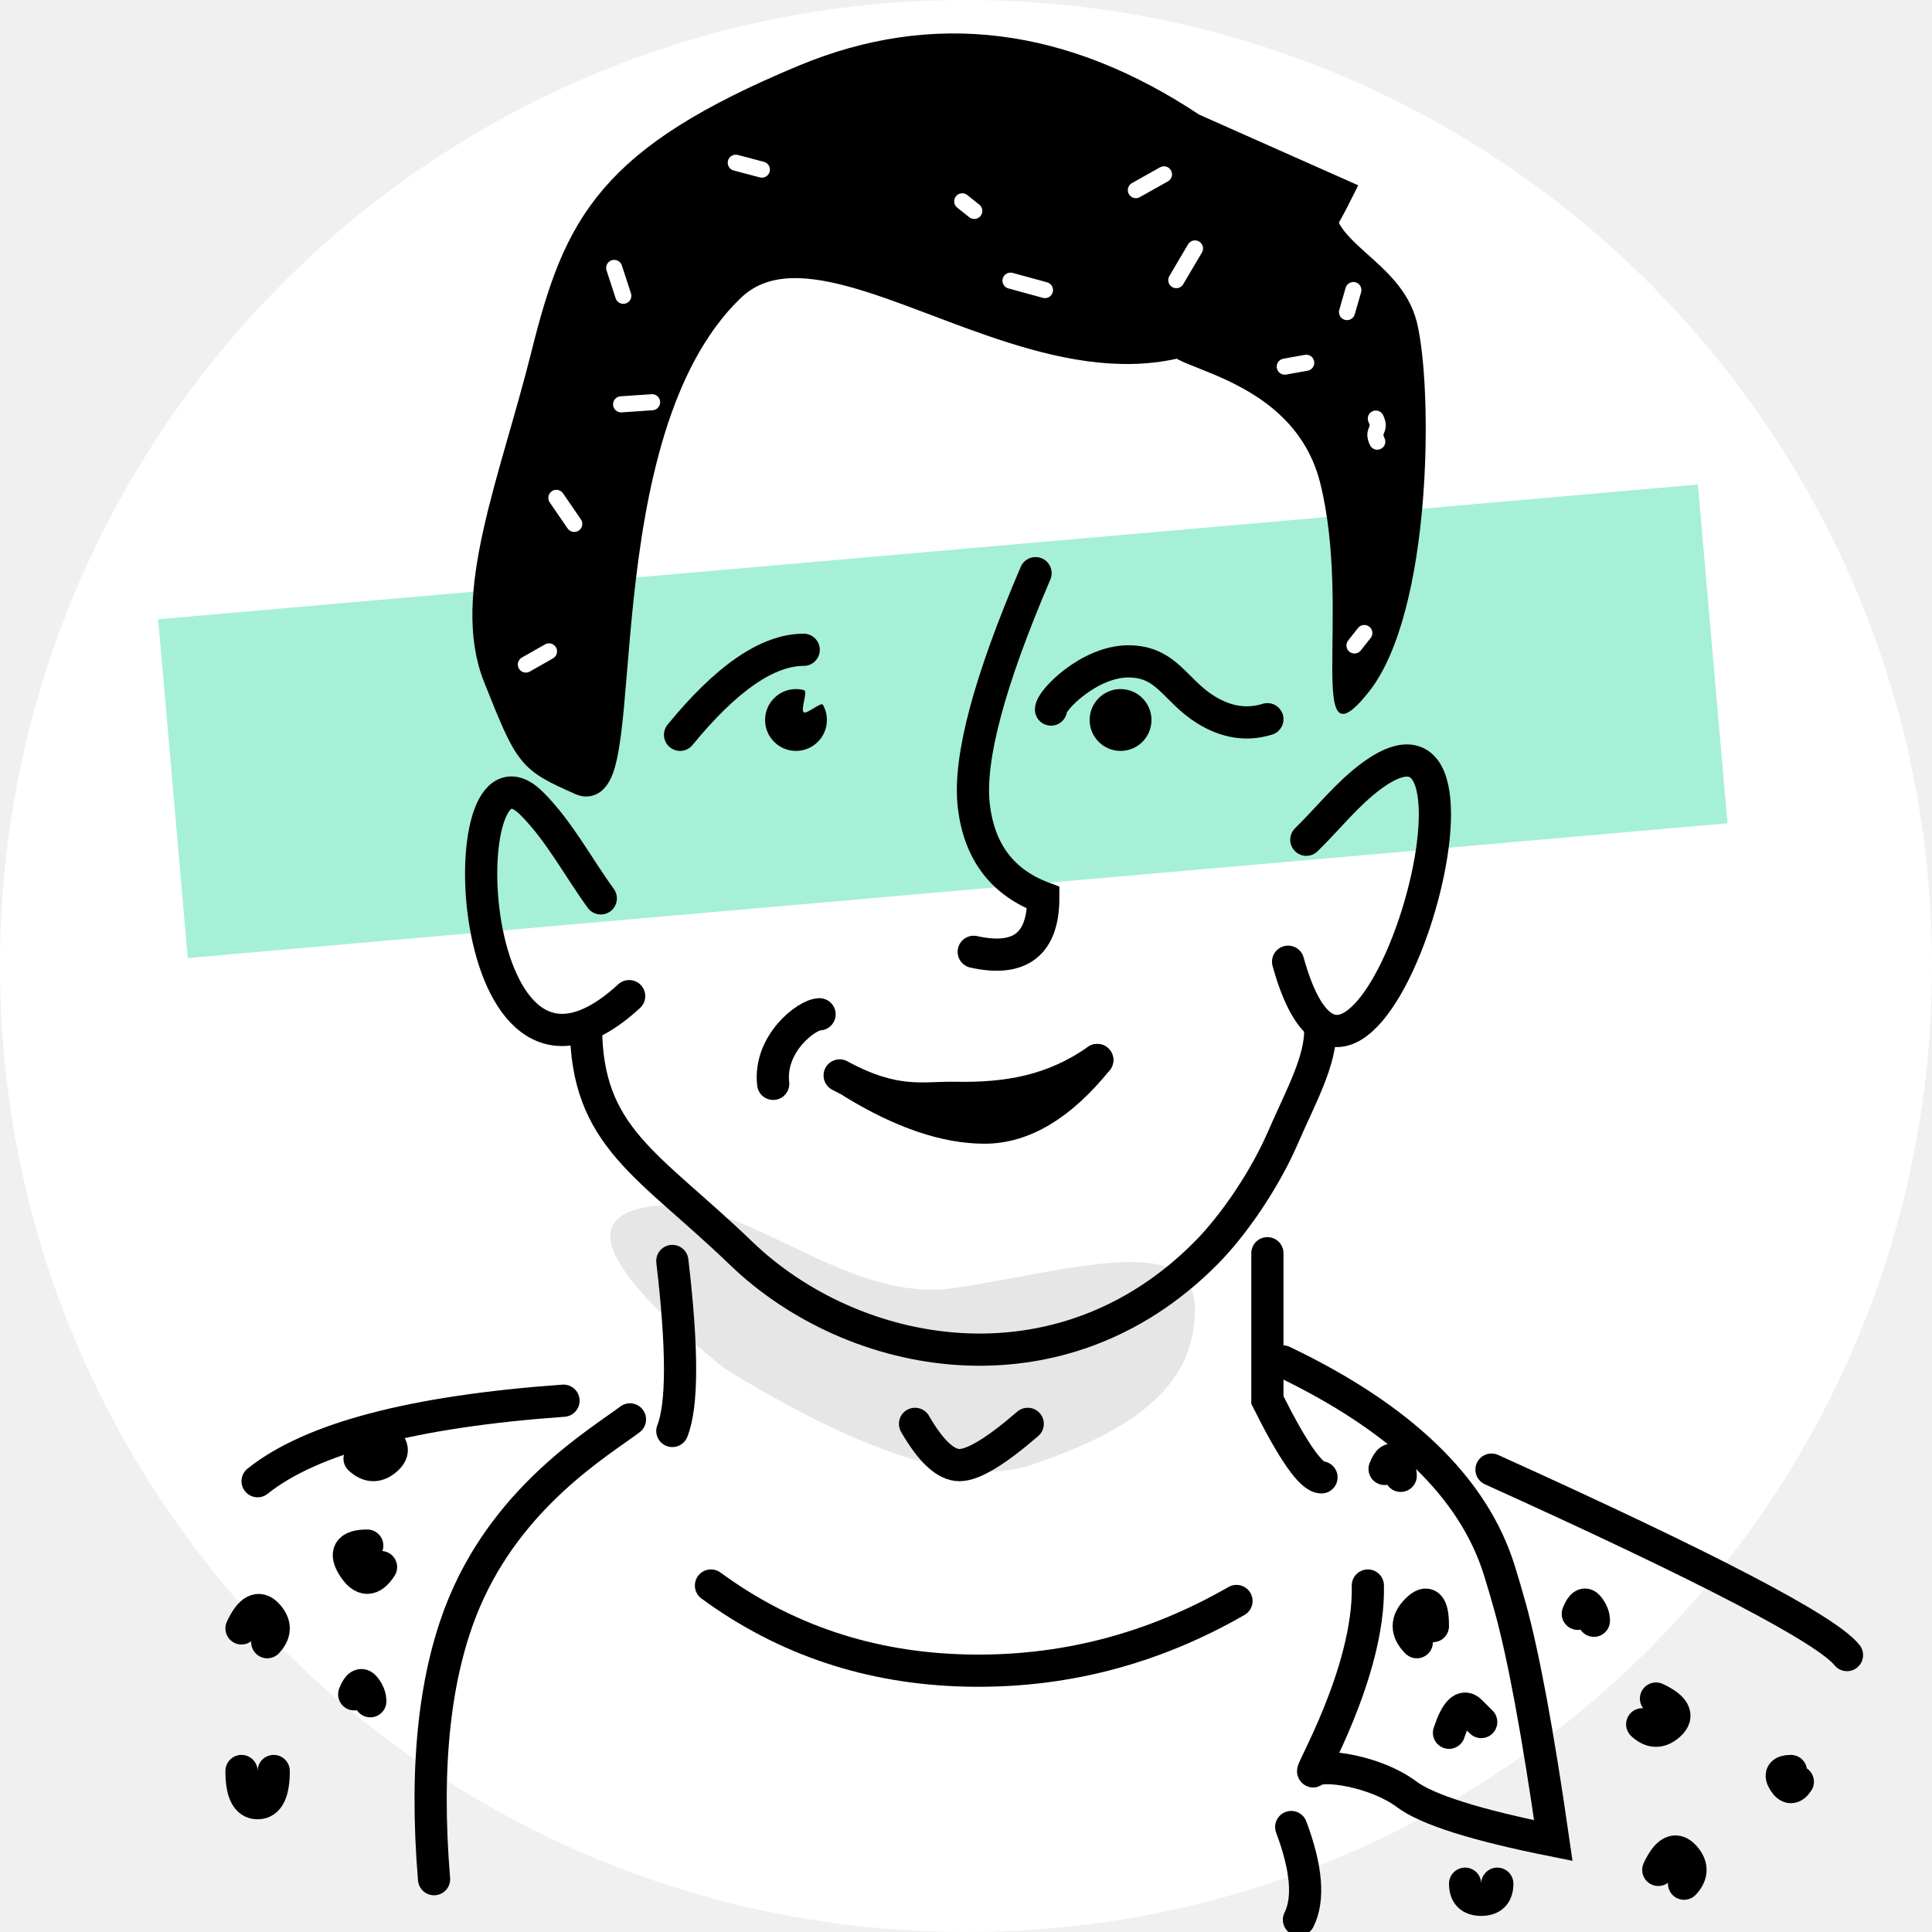
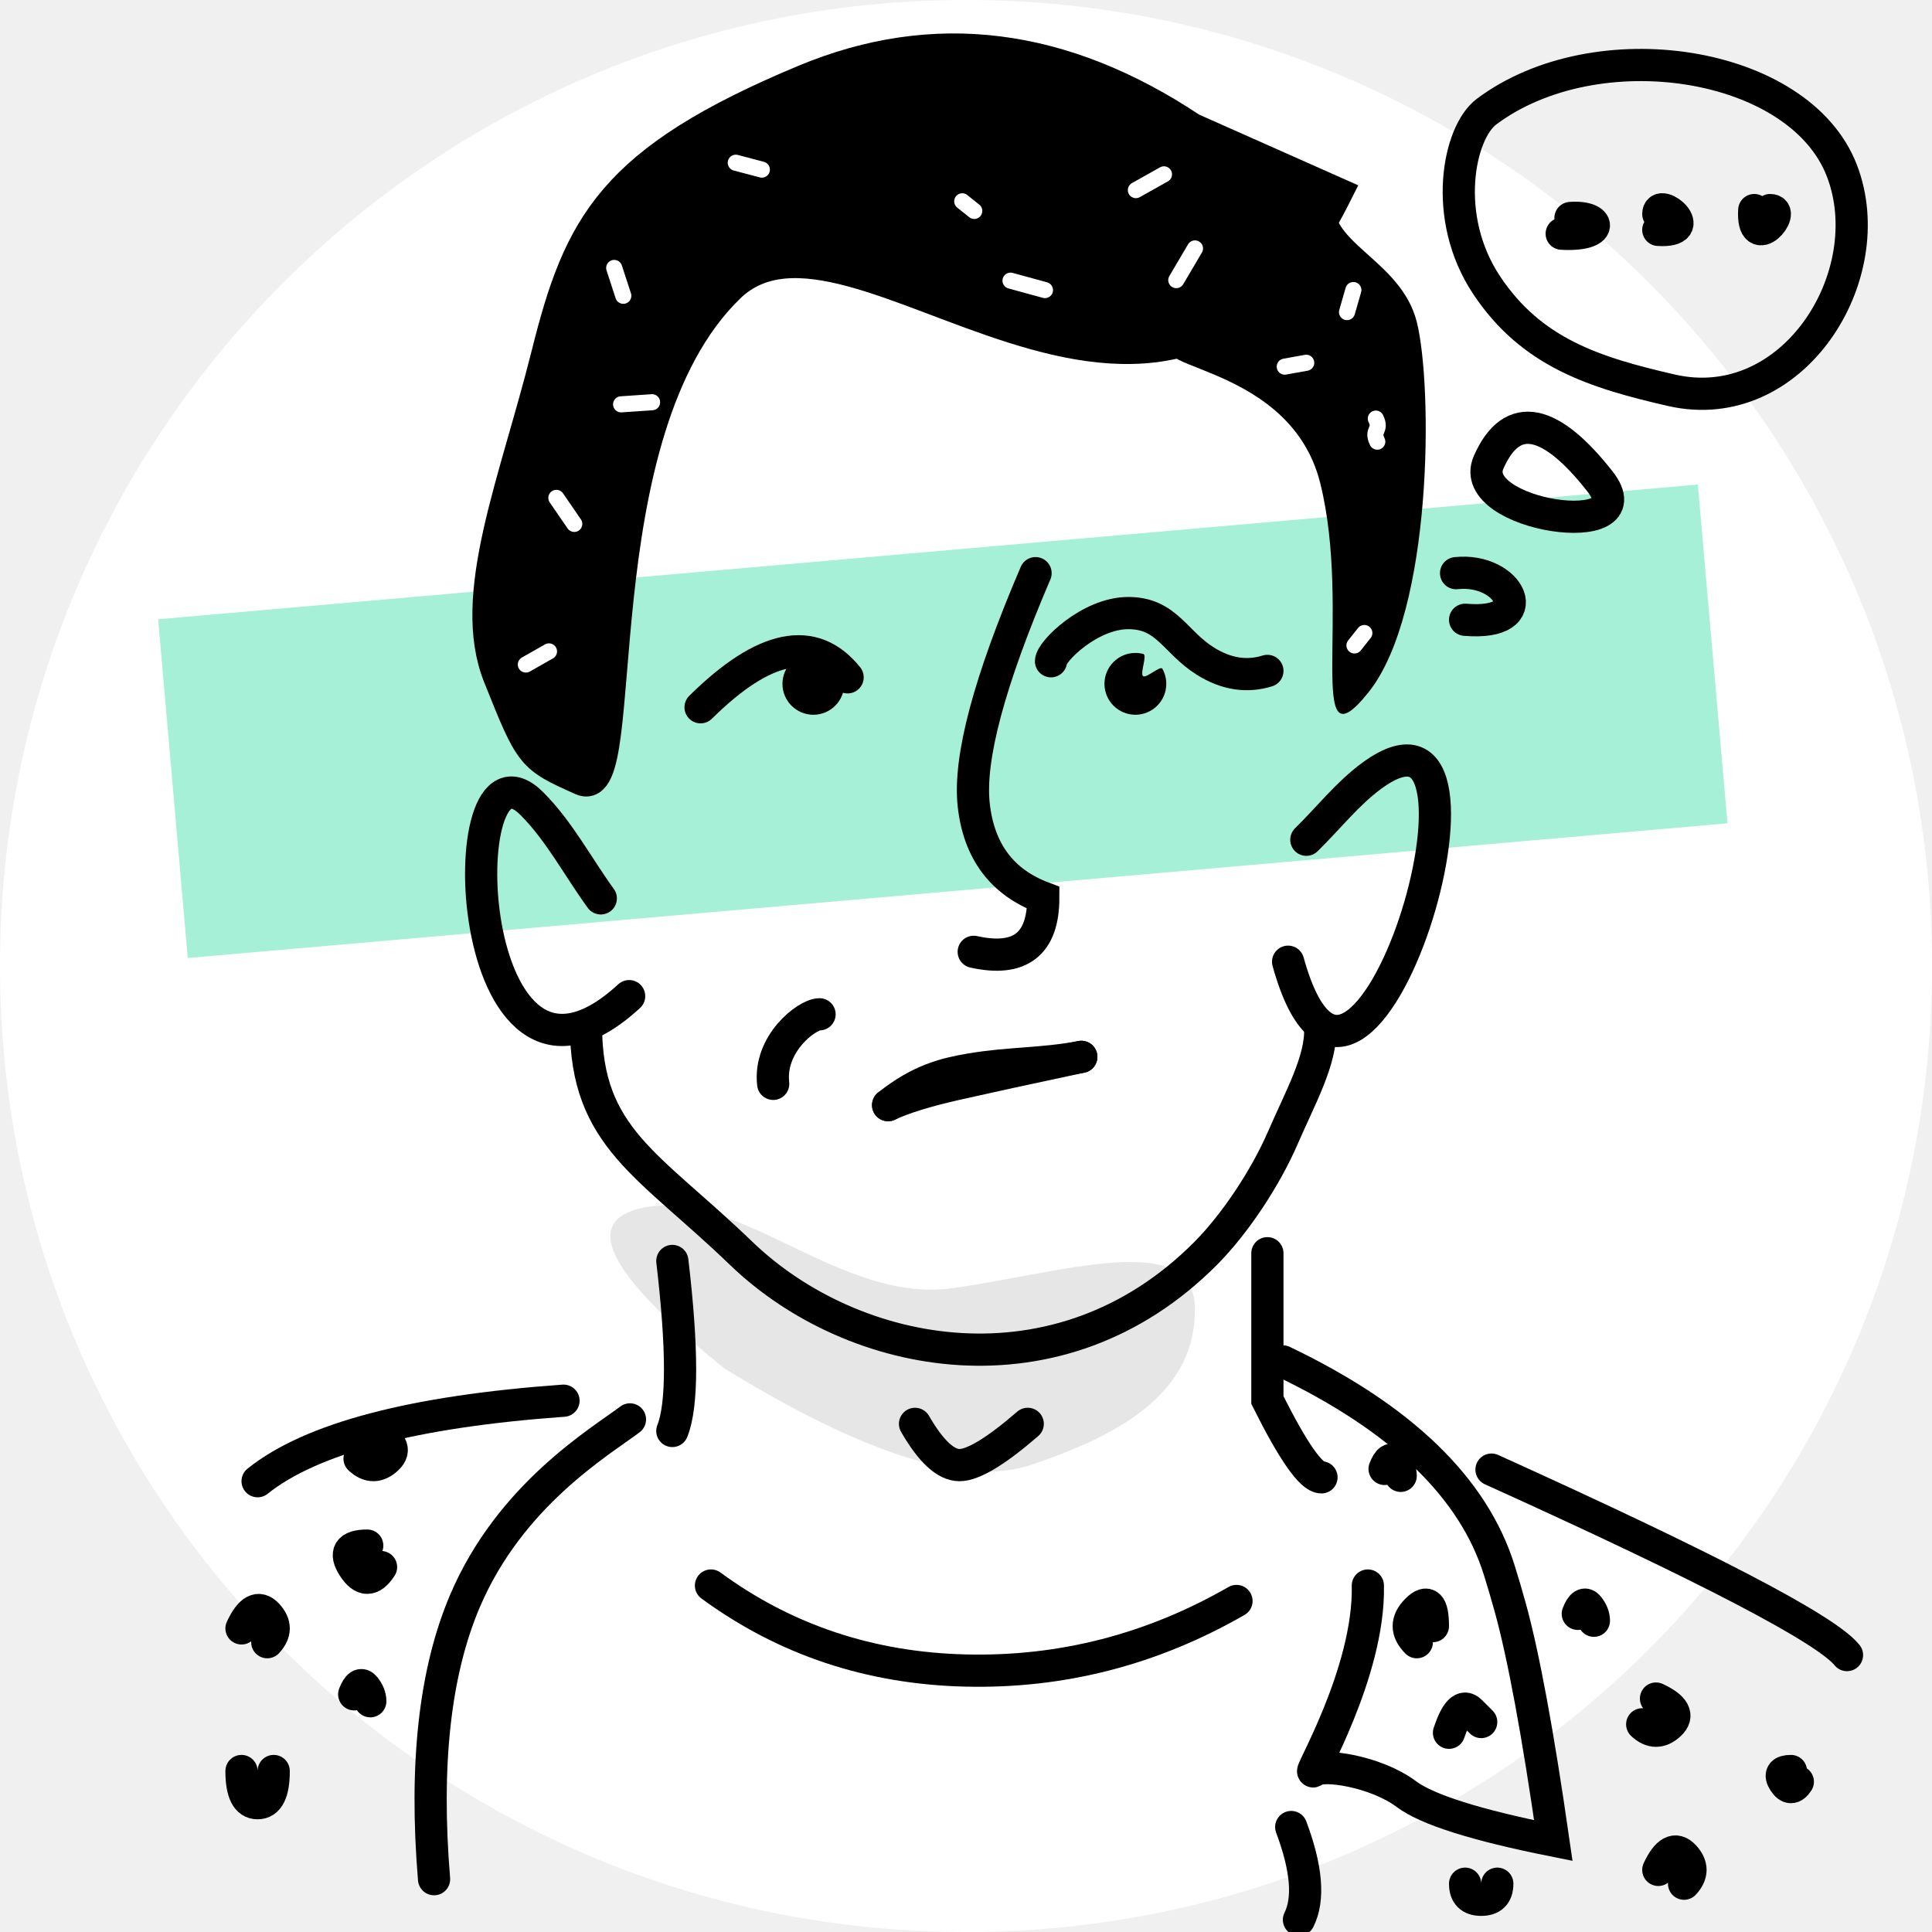
<svg xmlns="http://www.w3.org/2000/svg" width="120px" height="120px" viewBox="0 0 120 120" version="1.1">
-   <g id="Page-1" stroke="none" stroke-width="1" fill="none" fill-rule="evenodd">
-     <g id="me">
-       <g id="Group">
-         <rect id="Rectangle" fill="#FFFFFF" x="0" y="0" width="120" height="120" rx="60" />
-         <path d="M40,75 C45.94,73.812 52.198,81.006 59.198,80.006 C66.198,79.006 74.222,76.32 74.222,81.32 C74.222,86.32 70,89 64,91 C60,92.333 53.667,90.333 45,85 C37.707,79.125 36.04,75.792 40,75 Z" id="Path-36" fill-opacity="0.1" fill="#000000" />
-         <path d="M56.834,88.438 C57.82,90.146 58.74,91 59.594,91 C60.448,91 61.861,90.146 63.834,88.438" id="Path-69" stroke="#000000" stroke-width="2" stroke-linecap="round" />
-         <polygon id="Rectangle" fill="#A6F0D7" transform="translate(58.56, 44.8) rotate(-5) translate(-58.56, -44.8) " points="10.56 34.24 106.56 34.24 106.56 55.36 10.56 55.36" />
-         <g id="illustration" transform="translate(14.6, 2.555002)">
-           <path d="M65.08,82.005 C72.44,85.525 76.92,89.845 78.52,94.965 C78.755,95.716 78.979,96.477 79.193,97.249 C80.023,100.242 80.919,105.08 81.88,111.765 C77.08,110.805 74.04,109.845 72.76,108.885 C70.84,107.445 67.48,106.965 67,107.445 C66.52,107.925 70.478,101.375 70.36,95.925" id="Path-27" stroke="#000000" stroke-width="2" stroke-linecap="round" />
-           <path d="M88.257,102.945 C89.4,103.478 89.686,104.012 89.114,104.545 C88.543,105.078 87.971,105.078 87.4,104.545" id="Path-40" stroke="#000000" stroke-width="2" stroke-linecap="round" />
-           <path d="M83.4,97.683 C83.622,97.112 83.844,96.969 84.067,97.255 C84.289,97.54 84.4,97.826 84.4,98.112" id="Path-41" stroke="#000000" stroke-width="2" stroke-linecap="round" />
-           <path d="M96.638,107.445 C96.067,107.445 95.924,107.667 96.21,108.112 C96.495,108.556 96.781,108.556 97.067,108.112" id="Path-42" stroke="#000000" stroke-width="2" stroke-linecap="round" />
-           <path d="M88.4,113.588 C88.933,112.445 89.467,112.159 90,112.731 C90.533,113.302 90.533,113.874 90,114.445" id="Path-43" stroke="#000000" stroke-width="2" stroke-linecap="round" />
-           <path d="M8.59,86.445 C9.733,86.978 10.019,87.512 9.448,88.045 C8.876,88.578 8.305,88.578 7.733,88.045" id="Path-40" stroke="#000000" stroke-width="2" stroke-linecap="round" />
-           <path d="M8.21,93.445 C7.067,93.445 6.781,93.889 7.352,94.778 C7.924,95.667 8.495,95.667 9.067,94.778" id="Path-42" stroke="#000000" stroke-width="2" stroke-linecap="round" />
-           <path d="M0.4,98.588 C0.933,97.445 1.467,97.159 2,97.731 C2.533,98.302 2.533,98.874 2,99.445" id="Path-43" stroke="#000000" stroke-width="2" stroke-linecap="round" />
-           <path d="M76.4,114.445 C76.4,115.112 76.733,115.445 77.4,115.445 C78.067,115.445 78.4,115.112 78.4,114.445" id="Path-44" stroke="#000000" stroke-width="2" stroke-linecap="round" />
-           <path d="M0.4,107.445 C0.4,108.778 0.733,109.445 1.4,109.445 C2.067,109.445 2.4,108.778 2.4,107.445" id="Path-44" stroke="#000000" stroke-width="2" stroke-linecap="round" />
-           <path d="M75.4,105.07 C75.844,103.737 76.289,103.292 76.733,103.737 C77.178,104.181 77.4,104.403 77.4,104.403" id="Path-45" stroke="#000000" stroke-width="2" stroke-linecap="round" />
-           <path d="M73.4,99.445 C72.733,98.778 72.733,98.112 73.4,97.445 C74.067,96.778 74.4,97.112 74.4,98.445" id="Path-46" stroke="#000000" stroke-width="2" stroke-linecap="round" />
-           <path d="M20.4,84.445 C11.067,85.112 4.733,86.778 1.4,89.445" id="Path-47" stroke="#000000" stroke-width="2" stroke-linecap="round" />
-           <path d="M7.4,102.683 C7.622,102.112 7.844,101.969 8.067,102.255 C8.289,102.54 8.4,102.826 8.4,103.112" id="Path-41" stroke="#000000" stroke-width="2" stroke-linecap="round" />
-           <path d="M71.4,88.683 C71.622,88.112 71.844,87.969 72.067,88.255 C72.289,88.54 72.4,88.826 72.4,89.112" id="Path-41" stroke="#000000" stroke-width="2" stroke-linecap="round" />
-           <path d="M12.36,114.165 C11.768,107.039 12.408,101.279 14.28,96.885 C17.088,90.294 22.642,87.027 24.528,85.606" id="Path-28" stroke="#000000" stroke-width="2" stroke-linecap="round" />
-           <path d="M65.6,110.925 C66.56,113.485 66.72,115.405 66.08,116.685" id="Path-29" stroke="#000000" stroke-width="2" stroke-linecap="round" />
-           <path d="M78.04,88.725 C91.48,94.805 98.84,98.645 100.12,100.245" id="Path-30" stroke="#000000" stroke-width="2" stroke-linecap="round" />
-           <path d="M29.56,95.925 C34.173,99.307 39.453,101.067 45.4,101.205 C51.347,101.343 56.947,99.903 62.2,96.885" id="Path-32" stroke="#000000" stroke-width="2" stroke-linecap="round" />
-           <path d="M21.797,61.164 C21.797,68.115 25.679,69.742 31.428,75.285 C38.4,82.005 51.202,84.445 60.296,75.285 C62.114,73.454 64.001,70.607 65.08,68.115 C66.159,65.624 67.48,63.285 67.4,61.309" id="Path-5" stroke="#000000" stroke-width="2" stroke-linecap="round" />
-           <path d="M22.716,53.245 C21.291,51.285 20.15,49.081 18.44,47.364 C13.192,42.093 14.028,68.936 24.477,59.317" id="Path-6" stroke="#000000" stroke-width="2" stroke-linecap="round" />
-           <path d="M66.539,49.603 C67.897,48.276 69.085,46.739 70.614,45.62 C80.125,38.66 69.861,73.238 65.406,57.179" id="Path-7" stroke="#000000" stroke-width="2" stroke-linecap="round" />
-           <path d="M21.546,45.855 C24.692,47.265 21.279,24.374 30.683,15.265 C38.474,7.718 57.4,31.445 68.4,9.445 L59.4,5.445 C51.4,0.112 43.4,-0.888 35.4,2.445 C23.4,7.445 21.4,11.445 19.4,19.445 C17.4,27.445 14.4,34.445 16.4,39.445 C18.4,44.445 18.4,44.445 21.546,45.855 Z" id="Path-12" stroke="#000000" stroke-width="2" fill="#000000" stroke-linecap="round" />
-           <path d="M59.4,18.445 C54.4,20.445 65.4,19.445 67.4,27.445 C69.4,35.445 66.4,45.445 70.4,40.445 C74.4,35.445 74.4,21.445 73.4,17.445 C72.4,13.445 67.4,12.445 68.4,9.445 C69.4,6.445 64.4,16.445 59.4,18.445 Z" id="Path-39" fill="#000000" />
-           <g id="hair" transform="translate(18.0618, 7.266215)" stroke="#FFFFFF" stroke-linecap="round">
-             <path d="M27.851,3.279 C27.602,3.08 27.354,2.881 27.105,2.683" id="Path-48" />
-             <path d="M30.103,7.611 C30.816,7.806 31.529,8.001 32.242,8.196" id="Path-49" />
-             <path d="M40.4,7.578 C40.787,6.922 41.173,6.266 41.56,5.61" id="Path-50" />
-             <path d="M37.89,1.987 C38.471,1.661 39.053,1.335 39.634,1.008" id="Path-51" />
-             <path d="M-7.10542736e-15,31.454 C0.479,31.182 0.958,30.91 1.437,30.638" id="Path-52" />
-             <path d="M1.896,21.103 C2.266,21.642 2.636,22.18 3.006,22.719" id="Path-53" />
-             <path d="M5.917,15.293 C6.558,15.249 7.199,15.206 7.84,15.162" id="Path-54" />
-             <path d="M6.052,8.55 C5.864,7.973 5.675,7.397 5.487,6.821" id="Path-55" />
-             <path d="M13.038,0.286 C13.578,0.429 14.119,0.571 14.659,0.714" id="Path-56" />
-             <path d="M52.883,17.611 C52.514,16.853 53.162,16.937 52.794,16.179" id="Path-57" />
-             <path d="M47.137,12.951 C47.581,12.871 48.026,12.791 48.47,12.711" id="Path-58" />
-             <path d="M51.398,8.195 C51.267,8.651 51.135,9.107 51.004,9.563" id="Path-59" />
-             <path d="M51.467,30.268 C51.671,30.01 51.875,29.753 52.079,29.496" id="Path-60" />
-           </g>
-           <path d="M27.64,43.085 C30.52,39.565 33.08,37.805 35.32,37.805" id="Path-20" stroke="#000000" stroke-width="2" stroke-linecap="round" />
-           <path d="M64.12,42.116 C62.84,42.515 61.56,42.315 60.28,41.517 C58.36,40.32 57.88,38.524 55.48,38.524 C53.08,38.524 50.68,40.919 50.68,41.517" id="Path-21" stroke="#000000" stroke-width="2" stroke-linecap="round" />
-           <path d="M49.72,33.045 C46.84,39.765 45.56,44.565 45.88,47.445 C46.2,50.325 47.64,52.245 50.2,53.205 C50.2,56.085 48.76,57.205 45.88,56.565" id="Path-23" stroke="#000000" stroke-width="2" stroke-linecap="round" />
-           <path d="M36.304,60.445 C35.517,60.445 33.136,62.271 33.424,64.765" id="Path-24" stroke="#000000" stroke-width="2" stroke-linecap="round" />
-           <path d="M37.552,64.243 C41.018,66.123 42.72,65.597 44.748,65.635 C47.987,65.696 50.807,65.211 53.552,63.285" id="Path-19" stroke="#000000" stroke-width="2" stroke-linecap="round" />
-           <path d="M38.4,64.713 C41.426,66.56 44.143,67.483 46.552,67.483 C48.96,67.483 51.294,66.084 53.552,63.285" id="Path-22" stroke="#000000" stroke-width="2" stroke-linecap="round" />
-           <path d="M27.16,75.765 C27.8,81.205 27.8,84.725 27.16,86.325" id="Path-33" stroke="#000000" stroke-width="2" stroke-linecap="round" />
-           <path d="M64.12,75.285 L64.12,84.405 C65.72,87.605 66.84,89.205 67.48,89.205" id="Path-34" stroke="#000000" stroke-width="2" stroke-linecap="round" />
-           <path d="M34.84,44.085 C35.9,44.085 36.76,43.225 36.76,42.165 C36.76,41.824 36.671,41.503 36.515,41.225 C36.397,41.016 35.504,41.836 35.32,41.685 C35.11,41.513 35.599,40.379 35.328,40.308 C35.172,40.267 35.009,40.245 34.84,40.245 C33.78,40.245 32.92,41.105 32.92,42.165 C32.92,43.225 33.78,44.085 34.84,44.085 Z" id="Oval" fill="#000000" />
-           <circle id="Oval" fill="#000000" cx="55" cy="42.165" r="1.92" />
+   <g id="me" stroke="none" stroke-width="1" fill="none" fill-rule="evenodd">
+     <g id="Group" transform="translate(0, -2)">
+       <rect id="Rectangle" fill="#FFFFFF" x="0" y="2" width="120" height="120" rx="60" />
+       <path d="M40,77 C45.94,75.812 52.198,83.006 59.198,82.006 C66.198,81.006 74.222,78.32 74.222,83.32 C74.222,88.32 70,91 64,93 C60,94.333 53.667,92.333 45,87 C37.707,81.125 36.04,77.792 40,77 Z" id="Path-36" fill-opacity="0.1" fill="#000000" />
+       <path d="M56.834,90.438 C57.82,92.146 58.74,93 59.594,93 C60.448,93 61.861,92.146 63.834,90.438" id="Path-69" stroke="#000000" stroke-width="2" stroke-linecap="round" />
+       <polygon id="Rectangle" fill="#A6F0D7" transform="translate(58.56, 46.8) rotate(-5) translate(-58.56, -46.8) " points="10.56 36.24 106.56 36.24 106.56 57.36 10.56 57.36" />
+       <path d="M97,16.515 C99.679,16.67 99.466,15.396 97.545,15.539" id="Path-2" stroke="#000000" stroke-width="2" stroke-linecap="round" />
+       <path d="M103,16.279 C105.679,16.435 103,14.226 103,15.292" id="Path-2" stroke="#000000" stroke-width="2" stroke-linecap="round" />
+       <path d="M109,16.279 C111.679,16.435 109,14.226 109,15.292" id="Path-2" stroke="#000000" stroke-width="2" stroke-linecap="round" transform="translate(109.5954, 15.6434) rotate(90) translate(-109.5954, -15.6434) " />
+       <path d="M91,40.495 C95.645,40.888 93.769,37.237 90.439,37.6" id="Path-2" stroke="#000000" stroke-width="2" stroke-linecap="round" />
+       <path d="M92.46,30.716 C90.993,34.052 102.386,35.732 99.37,31.893 C96.355,28.053 93.927,27.381 92.46,30.716 Z" id="Path-4" stroke="#000000" stroke-width="2" stroke-linecap="round" />
+       <path d="M95.828,24.298 C100.351,26.548 104.355,25.657 109.034,24.222 C116.447,21.948 116.82,11.502 111.395,7.113 C105.682,2.491 93.801,7.134 90.446,14.976 C89.591,16.974 91.305,22.049 95.828,24.298 Z" id="Path-8" stroke="#000000" stroke-width="2" stroke-linecap="round" transform="translate(102.6585, 15.47025) rotate(30) translate(-102.6585, -15.47025) " />
+       <g id="illustration" transform="translate(14.6, 4.555002)">
+         <path d="M65.08,82.005 C72.44,85.525 76.92,89.845 78.52,94.965 C78.755,95.716 78.979,96.477 79.193,97.249 C80.023,100.242 80.919,105.08 81.88,111.765 C77.08,110.805 74.04,109.845 72.76,108.885 C70.84,107.445 67.48,106.965 67,107.445 C66.52,107.925 70.478,101.375 70.36,95.925" id="Path-27" stroke="#000000" stroke-width="2" stroke-linecap="round" />
+         <path d="M88.257,102.945 C89.4,103.478 89.686,104.012 89.114,104.545 C88.543,105.078 87.971,105.078 87.4,104.545" id="Path-40" stroke="#000000" stroke-width="2" stroke-linecap="round" />
+         <path d="M83.4,97.683 C83.622,97.112 83.844,96.969 84.067,97.255 C84.289,97.54 84.4,97.826 84.4,98.112" id="Path-41" stroke="#000000" stroke-width="2" stroke-linecap="round" />
+         <path d="M96.638,107.445 C96.067,107.445 95.924,107.667 96.21,108.112 C96.495,108.556 96.781,108.556 97.067,108.112" id="Path-42" stroke="#000000" stroke-width="2" stroke-linecap="round" />
+         <path d="M88.4,113.588 C88.933,112.445 89.467,112.159 90,112.731 C90.533,113.302 90.533,113.874 90,114.445" id="Path-43" stroke="#000000" stroke-width="2" stroke-linecap="round" />
+         <path d="M8.59,86.445 C9.733,86.978 10.019,87.512 9.448,88.045 C8.876,88.578 8.305,88.578 7.733,88.045" id="Path-40" stroke="#000000" stroke-width="2" stroke-linecap="round" />
+         <path d="M8.21,93.445 C7.067,93.445 6.781,93.889 7.352,94.778 C7.924,95.667 8.495,95.667 9.067,94.778" id="Path-42" stroke="#000000" stroke-width="2" stroke-linecap="round" />
+         <path d="M0.4,98.588 C0.933,97.445 1.467,97.159 2,97.731 C2.533,98.302 2.533,98.874 2,99.445" id="Path-43" stroke="#000000" stroke-width="2" stroke-linecap="round" />
+         <path d="M76.4,114.445 C76.4,115.112 76.733,115.445 77.4,115.445 C78.067,115.445 78.4,115.112 78.4,114.445" id="Path-44" stroke="#000000" stroke-width="2" stroke-linecap="round" />
+         <path d="M0.4,107.445 C0.4,108.778 0.733,109.445 1.4,109.445 C2.067,109.445 2.4,108.778 2.4,107.445" id="Path-44" stroke="#000000" stroke-width="2" stroke-linecap="round" />
+         <path d="M75.4,105.07 C75.844,103.737 76.289,103.292 76.733,103.737 C77.178,104.181 77.4,104.403 77.4,104.403" id="Path-45" stroke="#000000" stroke-width="2" stroke-linecap="round" />
+         <path d="M73.4,99.445 C72.733,98.778 72.733,98.112 73.4,97.445 C74.067,96.778 74.4,97.112 74.4,98.445" id="Path-46" stroke="#000000" stroke-width="2" stroke-linecap="round" />
+         <path d="M20.4,84.445 C11.067,85.112 4.733,86.778 1.4,89.445" id="Path-47" stroke="#000000" stroke-width="2" stroke-linecap="round" />
+         <path d="M7.4,102.683 C7.622,102.112 7.844,101.969 8.067,102.255 C8.289,102.54 8.4,102.826 8.4,103.112" id="Path-41" stroke="#000000" stroke-width="2" stroke-linecap="round" />
+         <path d="M71.4,88.683 C71.622,88.112 71.844,87.969 72.067,88.255 C72.289,88.54 72.4,88.826 72.4,89.112" id="Path-41" stroke="#000000" stroke-width="2" stroke-linecap="round" />
+         <path d="M12.36,114.165 C11.768,107.039 12.408,101.279 14.28,96.885 C17.088,90.294 22.642,87.027 24.528,85.606" id="Path-28" stroke="#000000" stroke-width="2" stroke-linecap="round" />
+         <path d="M65.6,110.925 C66.56,113.485 66.72,115.405 66.08,116.685" id="Path-29" stroke="#000000" stroke-width="2" stroke-linecap="round" />
+         <path d="M78.04,88.725 C91.48,94.805 98.84,98.645 100.12,100.245" id="Path-30" stroke="#000000" stroke-width="2" stroke-linecap="round" />
+         <path d="M29.56,95.925 C34.173,99.307 39.453,101.067 45.4,101.205 C51.347,101.343 56.947,99.903 62.2,96.885" id="Path-32" stroke="#000000" stroke-width="2" stroke-linecap="round" />
+         <path d="M21.797,61.164 C21.797,68.115 25.679,69.742 31.428,75.285 C38.4,82.005 51.202,84.445 60.296,75.285 C62.114,73.454 64.001,70.607 65.08,68.115 C66.159,65.624 67.48,63.285 67.4,61.309" id="Path-5" stroke="#000000" stroke-width="2" stroke-linecap="round" />
+         <path d="M22.716,53.245 C21.291,51.285 20.15,49.081 18.44,47.364 C13.192,42.093 14.028,68.936 24.477,59.317" id="Path-6" stroke="#000000" stroke-width="2" stroke-linecap="round" />
+         <path d="M66.539,49.603 C67.897,48.276 69.085,46.739 70.614,45.62 C80.125,38.66 69.861,73.238 65.406,57.179" id="Path-7" stroke="#000000" stroke-width="2" stroke-linecap="round" />
+         <path d="M21.546,45.855 C24.692,47.265 21.279,24.374 30.683,15.265 C38.474,7.718 57.4,31.445 68.4,9.445 L59.4,5.445 C51.4,0.112 43.4,-0.888 35.4,2.445 C23.4,7.445 21.4,11.445 19.4,19.445 C17.4,27.445 14.4,34.445 16.4,39.445 C18.4,44.445 18.4,44.445 21.546,45.855 Z" id="Path-12" stroke="#000000" stroke-width="2" fill="#000000" stroke-linecap="round" />
+         <path d="M59.4,18.445 C54.4,20.445 65.4,19.445 67.4,27.445 C69.4,35.445 66.4,45.445 70.4,40.445 C74.4,35.445 74.4,21.445 73.4,17.445 C72.4,13.445 67.4,12.445 68.4,9.445 C69.4,6.445 64.4,16.445 59.4,18.445 Z" id="Path-39" fill="#000000" />
+         <g id="hair" transform="translate(18.0618, 7.266215)" stroke="#FFFFFF" stroke-linecap="round">
+           <path d="M27.851,3.279 C27.602,3.08 27.354,2.881 27.105,2.683" id="Path-48" />
+           <path d="M30.103,7.611 C30.816,7.806 31.529,8.001 32.242,8.196" id="Path-49" />
+           <path d="M40.4,7.578 C40.787,6.922 41.173,6.266 41.56,5.61" id="Path-50" />
+           <path d="M37.89,1.987 C38.471,1.661 39.053,1.335 39.634,1.008" id="Path-51" />
+           <path d="M-7.10542736e-15,31.454 C0.479,31.182 0.958,30.91 1.437,30.638" id="Path-52" />
+           <path d="M1.896,21.103 C2.266,21.642 2.636,22.18 3.006,22.719" id="Path-53" />
+           <path d="M5.917,15.293 C6.558,15.249 7.199,15.206 7.84,15.162" id="Path-54" />
+           <path d="M6.052,8.55 C5.864,7.973 5.675,7.397 5.487,6.821" id="Path-55" />
+           <path d="M13.038,0.286 C13.578,0.429 14.119,0.571 14.659,0.714" id="Path-56" />
+           <path d="M52.883,17.611 C52.514,16.853 53.162,16.937 52.794,16.179" id="Path-57" />
+           <path d="M47.137,12.951 C47.581,12.871 48.026,12.791 48.47,12.711" id="Path-58" />
+           <path d="M51.398,8.195 C51.267,8.651 51.135,9.107 51.004,9.563" id="Path-59" />
+           <path d="M51.467,30.268 C51.671,30.01 51.875,29.753 52.079,29.496" id="Path-60" />
        </g>
+         <path d="M29.753,43.108 C31.866,37.974 34.426,36.214 37.433,37.828" id="Path-20" stroke="#000000" stroke-width="2" stroke-linecap="round" transform="translate(33.59315, 40.17842) rotate(23) translate(-33.59315, -40.17842) " />
+         <path d="M64.12,39.116 C62.84,39.515 61.56,39.315 60.28,38.517 C58.36,37.32 57.88,35.524 55.48,35.524 C53.08,35.524 50.68,37.919 50.68,38.517" id="Path-21" stroke="#000000" stroke-width="2" stroke-linecap="round" />
+         <path d="M49.72,33.045 C46.84,39.765 45.56,44.565 45.88,47.445 C46.2,50.325 47.64,52.245 50.2,53.205 C50.2,56.085 48.76,57.205 45.88,56.565" id="Path-23" stroke="#000000" stroke-width="2" stroke-linecap="round" />
+         <path d="M36.304,60.445 C35.517,60.445 33.136,62.271 33.424,64.765" id="Path-24" stroke="#000000" stroke-width="2" stroke-linecap="round" />
+         <path d="M40.562,66.088 C42.538,64.507 44.125,64.132 45.669,63.869 C48.136,63.45 50.097,63.553 52.562,63.088" id="Path-19" stroke="#000000" stroke-width="2" stroke-linecap="round" />
+         <path d="M40.562,66.088 C41.497,65.644 42.901,65.209 44.776,64.784 C46.65,64.359 49.246,63.794 52.562,63.088" id="Path-22" stroke="#000000" stroke-width="2" stroke-linecap="round" />
+         <path d="M27.16,75.765 C27.8,81.205 27.8,84.725 27.16,86.325" id="Path-33" stroke="#000000" stroke-width="2" stroke-linecap="round" />
+         <path d="M64.12,75.285 L64.12,84.405 C65.72,87.605 66.84,89.205 67.48,89.205" id="Path-34" stroke="#000000" stroke-width="2" stroke-linecap="round" />
+         <path d="M55.92,41.84 C56.98,41.84 57.84,40.98 57.84,39.92 C57.84,39.579 57.751,39.258 57.595,38.98 C57.477,38.771 56.584,39.591 56.4,39.44 C56.19,39.268 56.679,38.134 56.408,38.063 C56.252,38.022 56.089,38 55.92,38 C54.86,38 54,38.86 54,39.92 C54,40.98 54.86,41.84 55.92,41.84 Z" id="Oval" fill="#000000" />
+         <circle id="Oval" fill="#000000" cx="35.92" cy="39.92" r="1.92" />
      </g>
    </g>
  </g>
</svg>
